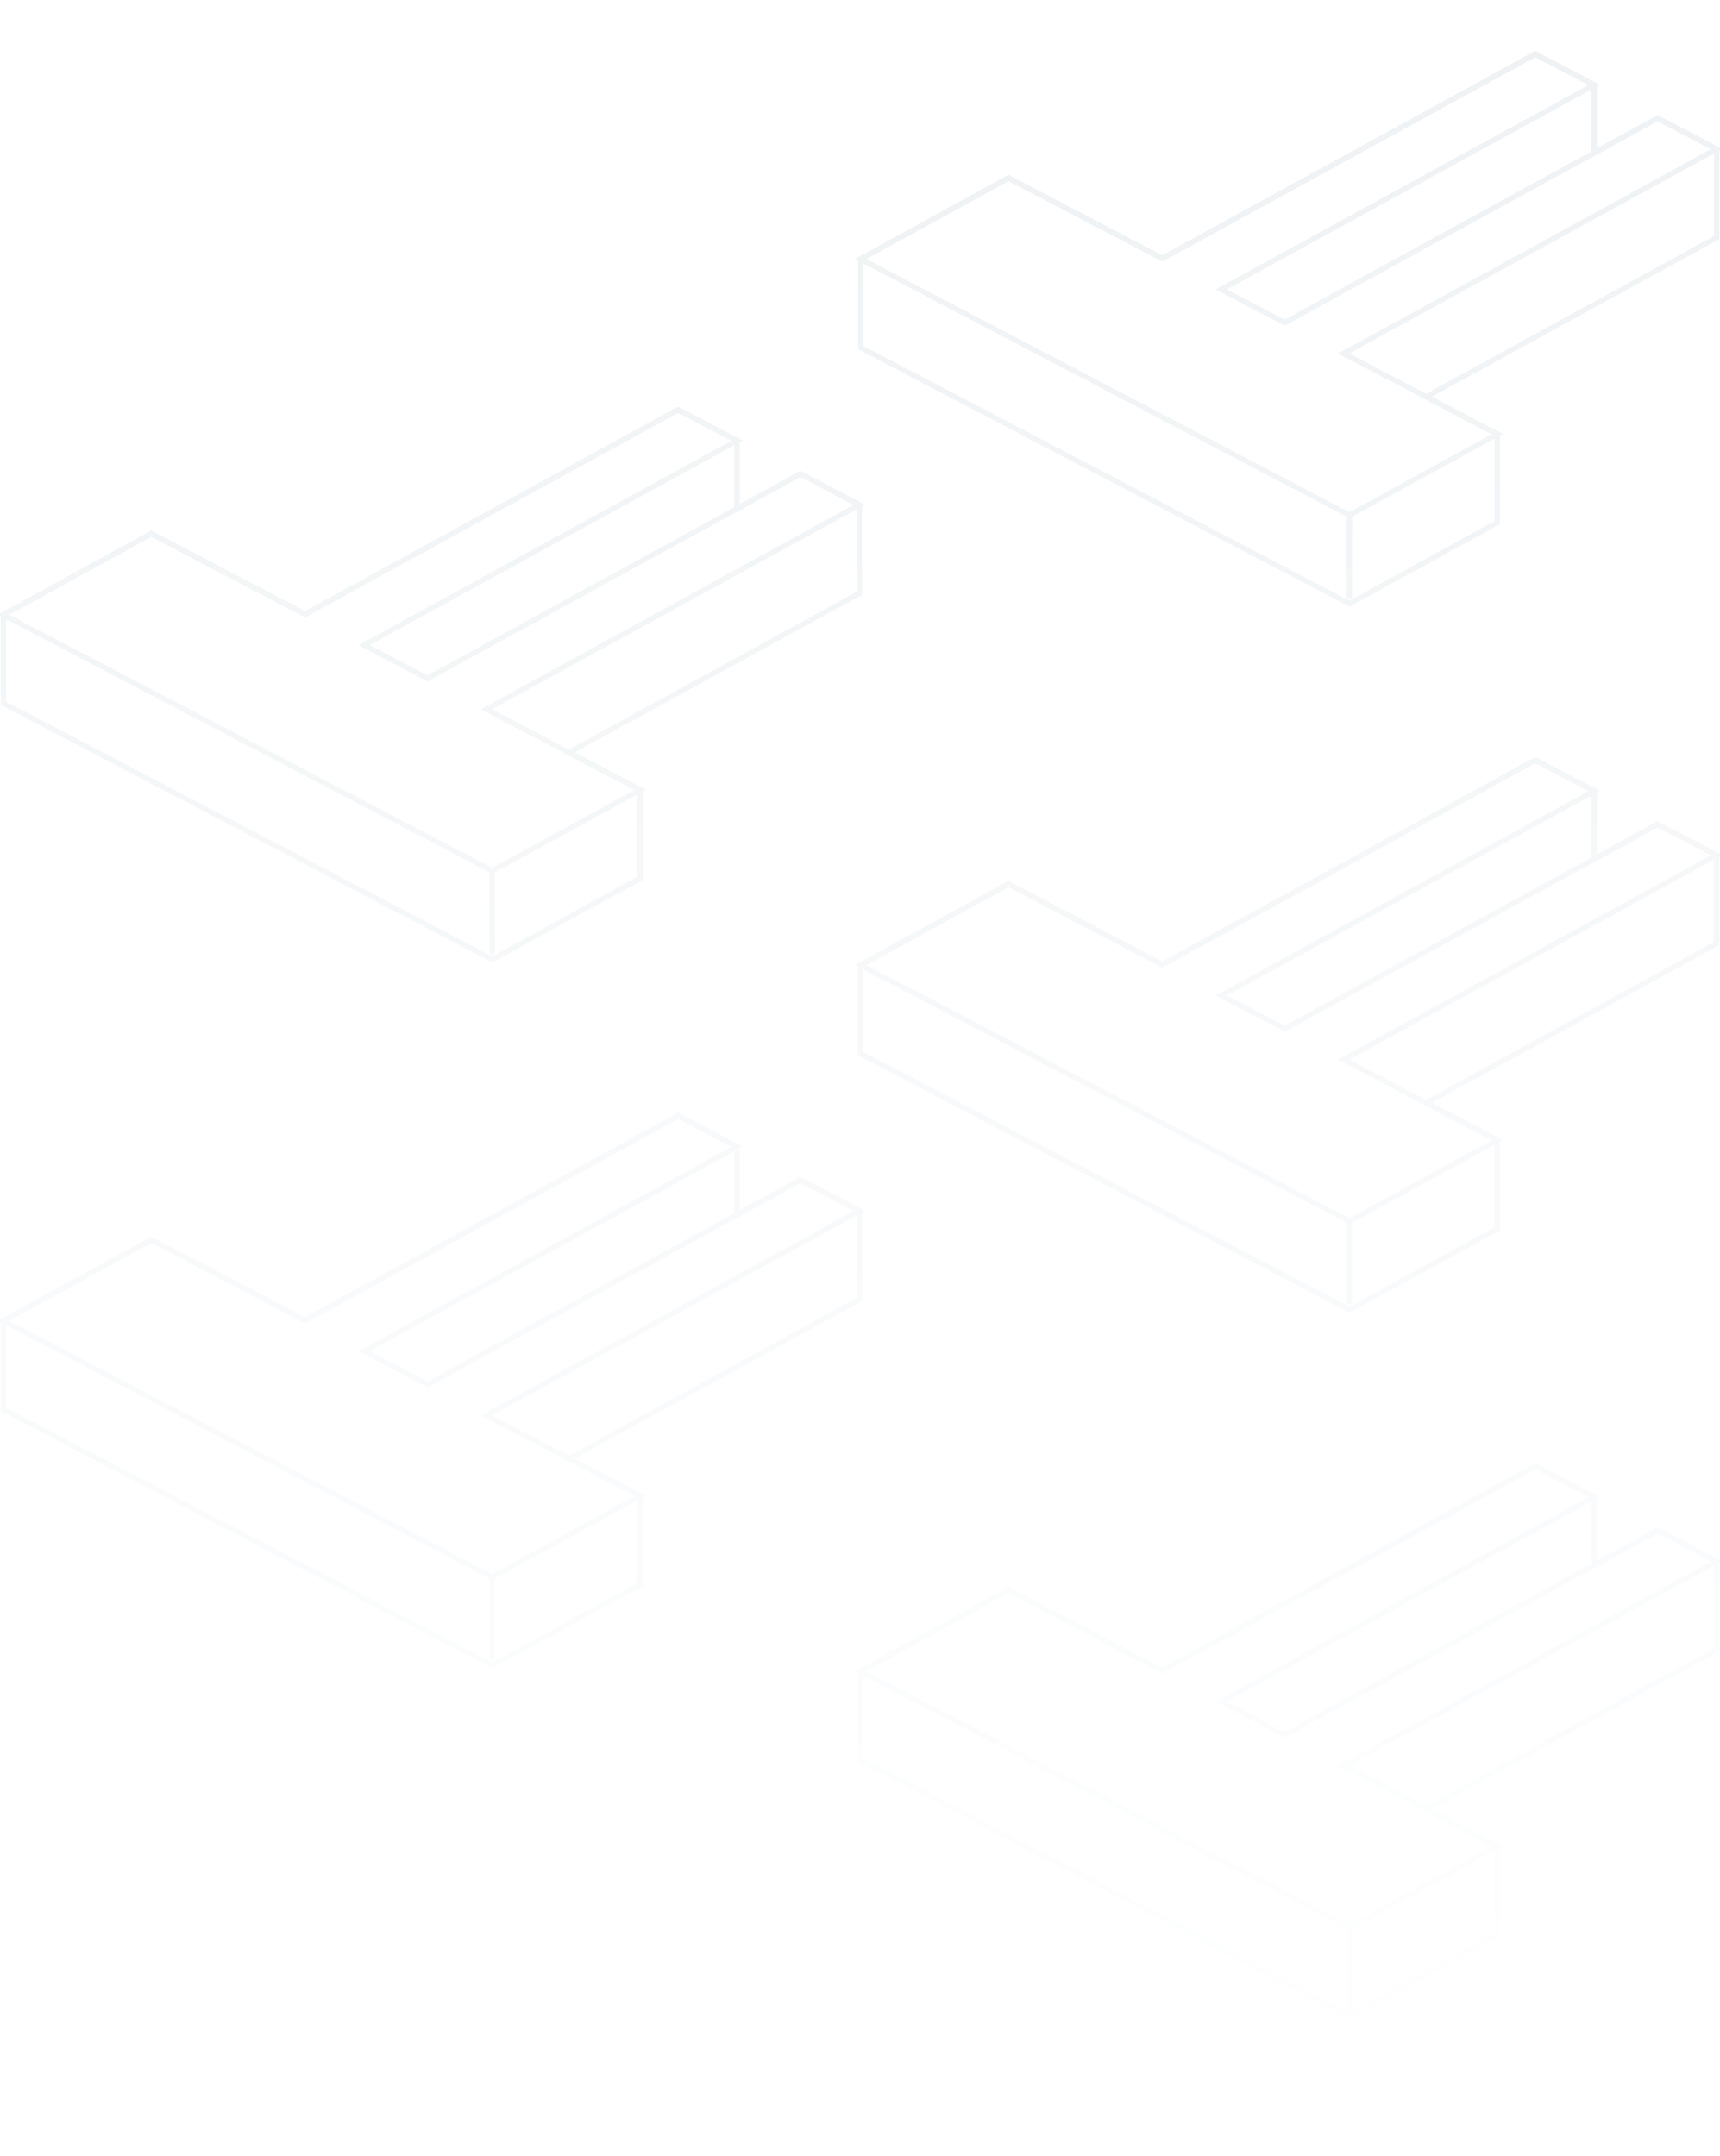
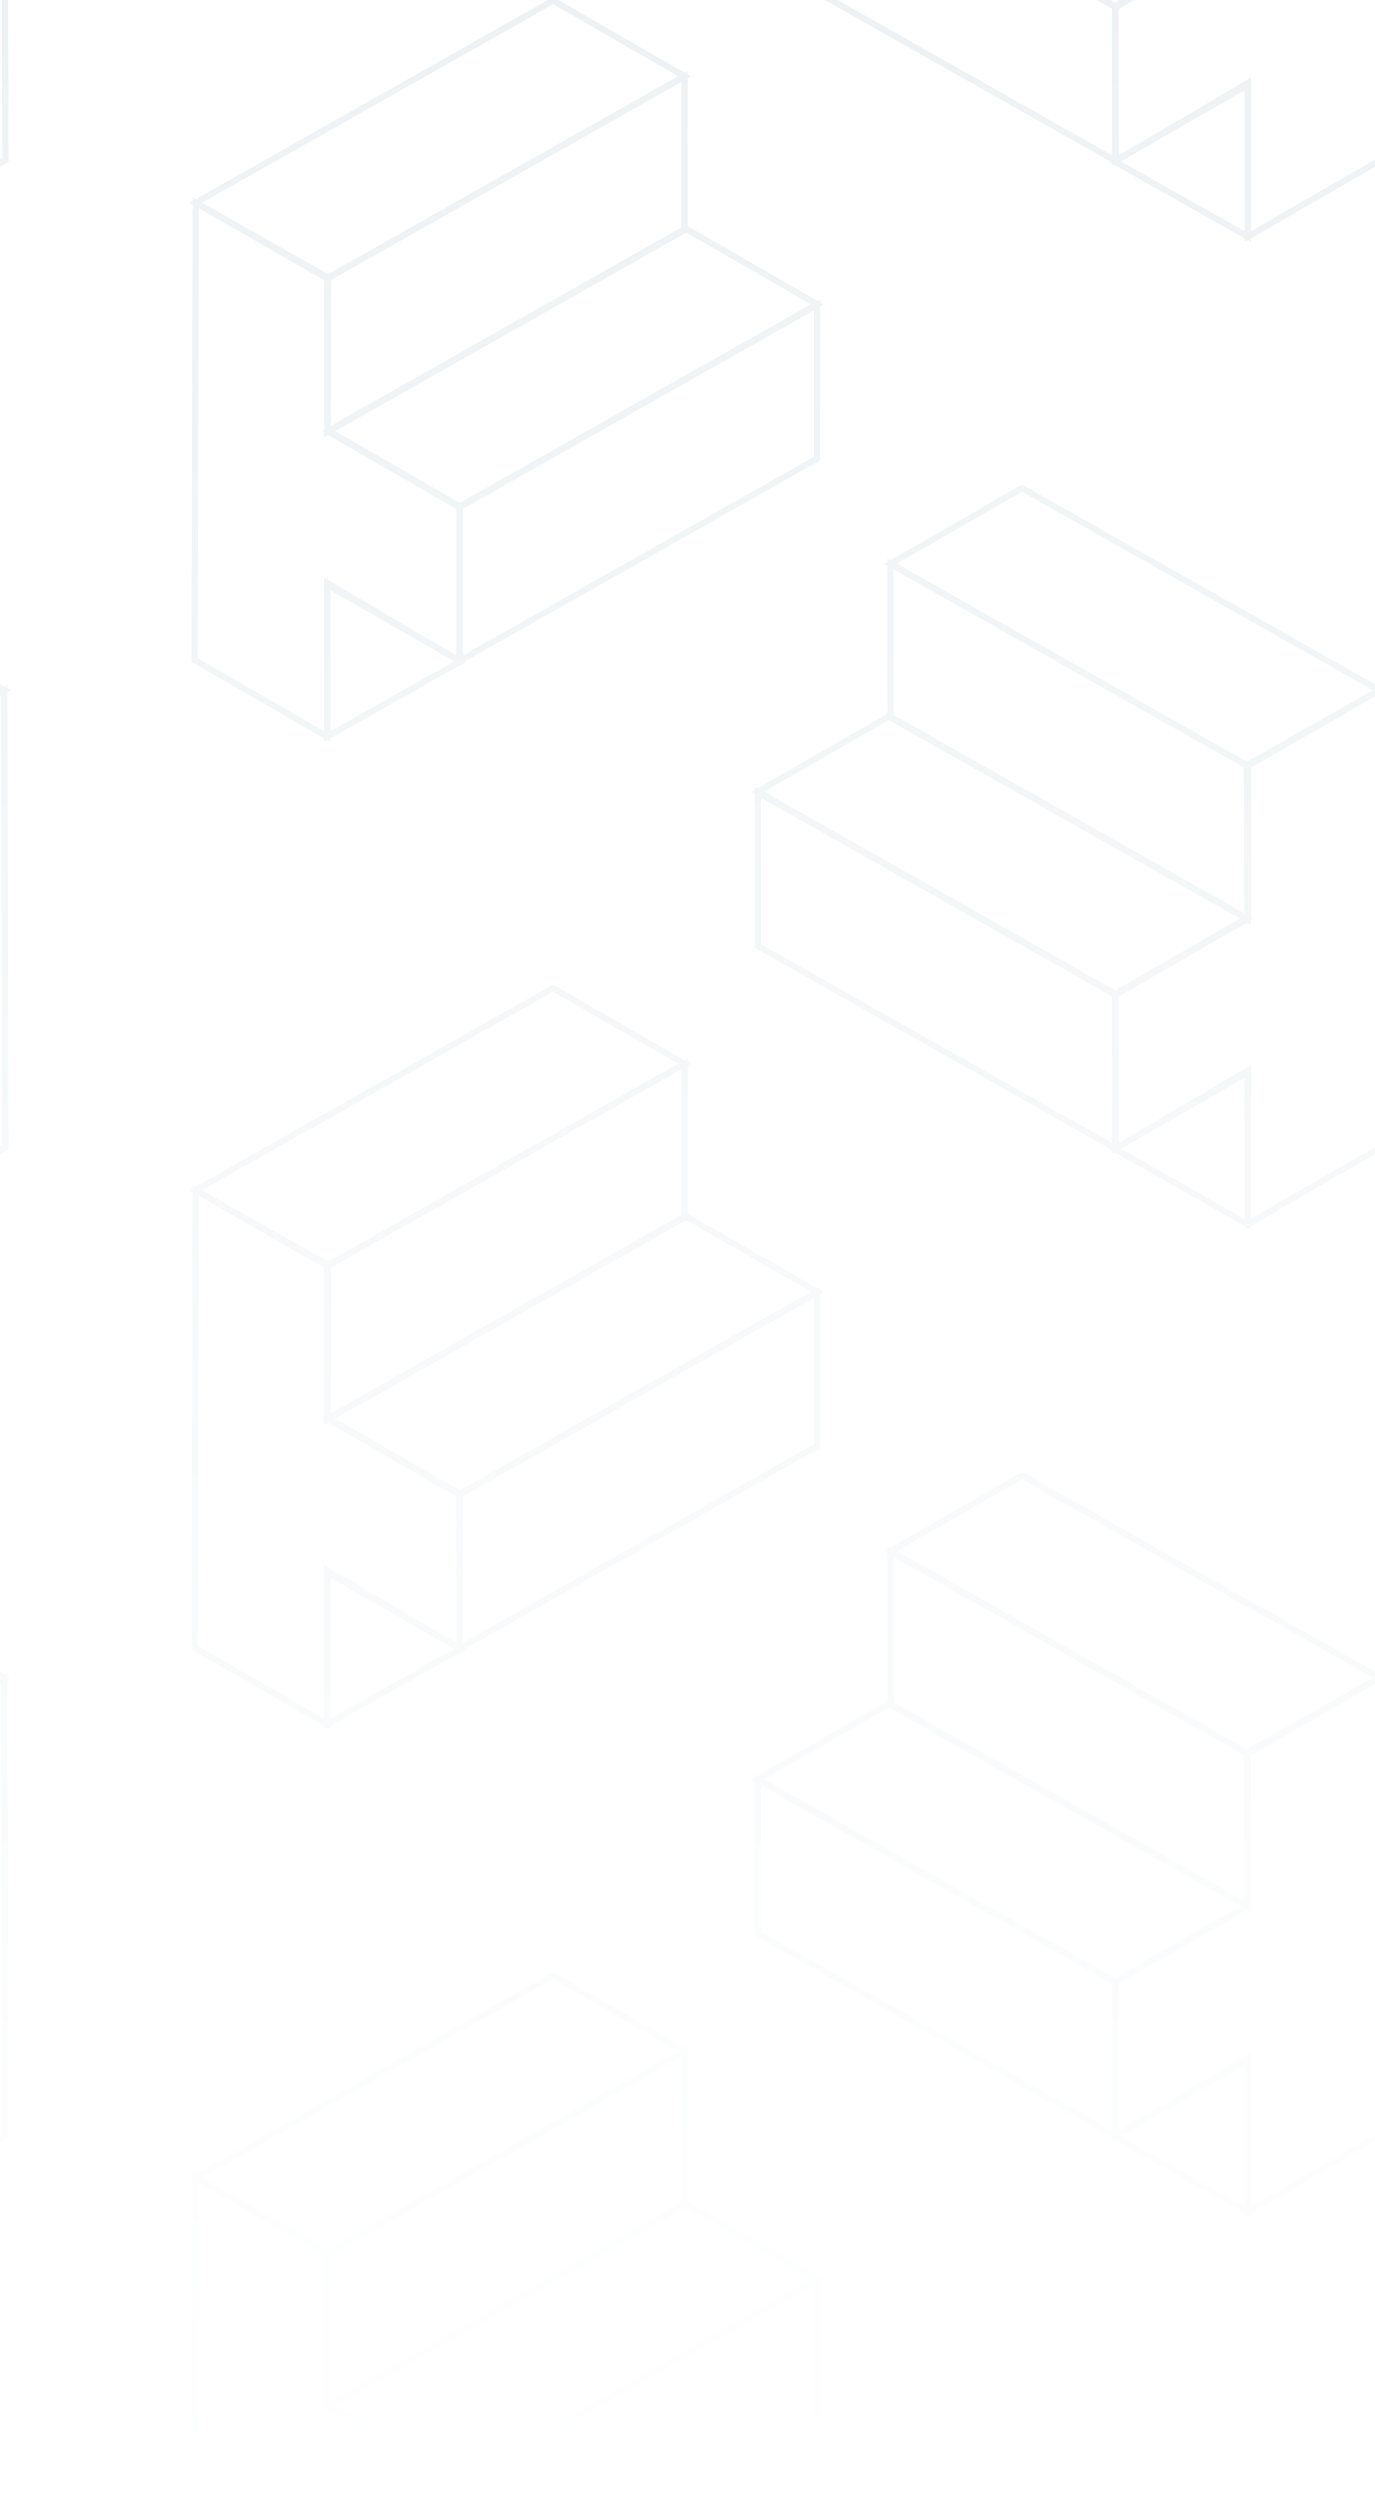
- <svg xmlns="http://www.w3.org/2000/svg" width="319px" height="400px" viewBox="0 0 319 400" version="1.1">
+ <svg xmlns="http://www.w3.org/2000/svg" width="220px" height="400px" viewBox="0 0 220 400" version="1.1">
  <defs>
-     <linearGradient x1="50%" y1="0%" x2="50%" y2="100%" id="linearGradient-1">
+     <linearGradient x1="50%" y1="-2.48949813e-15%" x2="50%" y2="100%" id="linearGradient-1">
      <stop stop-color="#FFFFFF" stop-opacity="0" offset="0%" />
      <stop stop-color="#FFFFFF" offset="100%" />
    </linearGradient>
  </defs>
  <g id="Page-1" stroke="none" stroke-width="1" fill="none" fill-rule="evenodd">
-     <g id="Pattern">
-       <g id="Group" transform="translate(0.636364, 207)">
-         <path d="M125.132,0.025 L55.946,37.961 L27.43,23.015 L-0,38.054 L-0,54.475 L90.67,102 L118.1,86.961 L118.1,70.54 L104.895,63.619 L158.77,34.077 L158.77,17.659 L147.836,11.925 L136.075,18.373 L136.069,5.756 L125.132,0.025 Z" id="Fill-1" stroke="#EEF2F4" />
-         <path d="M125.132,0.025 L55.946,37.961 L27.43,23.015 L-0,38.054 L90.67,85.579 L118.1,70.54 L89.584,55.594 L158.77,17.659 L147.836,11.925 L78.65,49.86 L66.883,43.692 L136.069,5.756 L125.132,0.025 Z" id="Fill-2" stroke="#EEF2F4" />
-         <path d="M90.671,85.578 L90.671,101.999 L118.101,86.96 L118.101,70.542 L90.671,85.578 Z M66.881,43.693 L78.648,49.862 L136.073,18.375 L136.068,5.758 L66.881,43.693 Z M89.585,55.594 L104.897,63.619 L158.772,34.077 L158.772,17.659 L89.585,55.594 Z" id="Fill-3" />
-         <rect id="Rectangle-569" fill="#EEF2F4" x="90.164" y="85" width="1" height="16" />
+     <g id="Pattern" transform="translate(-409, -80)">
+       <g id="Group" stroke="#EEF2F4">
+         <g id="Logo-Copy-91" transform="translate(360, 58.94737) scale(-1, 1) translate(-360, -58.94737) translate(310, 0)">
+           <path d="M21.501,44.436 L0.316,32.441 L0.133,105.599 L21.323,117.85 L21.35,93.576 L42.499,105.704 L42.563,81.182 L21.414,69.008 L21.501,44.436 Z" id="Fill-36" />
+           <path d="M78.708,36.573 L21.527,68.916 L42.561,81.03 L99.742,48.687 L78.708,36.573 Z M78.527,12.213 L57.493,0.098 L0.312,32.442 L21.346,44.556 L78.527,12.213 Z" id="Fill-39" />
+         </g>
+         <g id="Logo-Copy-90" transform="translate(440, 80)">
+           <path d="M21.347,93.274 L21.347,117.855 L42.637,105.849 L21.347,93.274 Z" id="Fill-35" />
+           <path d="M21.501,44.436 L0.316,32.441 L0.133,105.599 L21.323,117.85 L21.35,93.576 L42.499,105.704 L42.563,81.182 L21.414,69.008 L21.501,44.436 Z" id="Fill-36" />
+           <path d="M42.561,81.132 L42.561,105.714 L99.742,73.37 L99.742,48.789 L42.561,81.132 Z M78.527,12.213 L21.346,44.556 L21.346,69.137 L78.527,36.794 L78.527,12.213 Z" id="Fill-37" />
+           <path d="M78.708,36.573 L21.527,68.916 L42.561,81.03 L99.742,48.687 L78.708,36.573 Z M78.527,12.213 L57.493,0.098 L0.312,32.442 L21.346,44.556 L78.527,12.213 Z" id="Fill-39" />
+         </g>
+         <g id="Logo-Copy-89" transform="translate(360, 216.9474) scale(-1, 1) translate(-360, -216.9474) translate(310, 158)">
+           <path d="M21.501,44.436 L0.316,32.441 L0.133,105.599 L21.323,117.85 L21.35,93.576 L42.499,105.704 L42.563,81.182 L21.414,69.008 L21.501,44.436 Z" id="Fill-36" />
+           <path d="M78.708,36.573 L21.527,68.916 L42.561,81.03 L99.742,48.687 L78.708,36.573 Z M78.527,12.213 L57.493,0.098 L0.312,32.442 L21.346,44.556 L78.527,12.213 Z" id="Fill-39" />
+         </g>
+         <g id="Logo-Copy-94" transform="translate(580, 58.94737) scale(-1, 1) translate(-580, -58.94737) translate(530, 0)">
+           <path d="M21.347,93.274 L21.347,117.855 L42.637,105.849 L21.347,93.274 Z" id="Fill-35" />
+           <path d="M21.501,44.436 L0.316,32.441 L0.133,105.599 L21.323,117.85 L21.35,93.576 L42.499,105.704 L42.563,81.182 L21.414,69.008 L21.501,44.436 Z" id="Fill-36" />
+           <path d="M42.561,81.132 L42.561,105.714 L99.742,73.37 L99.742,48.789 L42.561,81.132 Z M78.527,12.213 L21.346,44.556 L21.346,69.137 L78.527,36.794 L78.527,12.213 Z" id="Fill-37" />
+           <path d="M78.708,36.573 L21.527,68.916 L42.561,81.03 L99.742,48.687 L78.708,36.573 Z M78.527,12.213 L57.493,0.098 L0.312,32.442 L21.346,44.556 L78.527,12.213 Z" id="Fill-39" />
+         </g>
+         <g id="Logo-Copy-92" transform="translate(580, 216.9474) scale(-1, 1) translate(-580, -216.9474) translate(530, 158)">
+           <path d="M21.347,93.274 L21.347,117.855 L42.637,105.849 L21.347,93.274 Z" id="Fill-35" />
+           <path d="M21.501,44.436 L0.316,32.441 L0.133,105.599 L21.323,117.85 L21.35,93.576 L42.499,105.704 L42.563,81.182 L21.414,69.008 L21.501,44.436 Z" id="Fill-36" />
+           <path d="M42.561,81.132 L42.561,105.714 L99.742,73.37 L99.742,48.789 L42.561,81.132 Z M78.527,12.213 L21.346,44.556 L21.346,69.137 L78.527,36.794 L78.527,12.213 Z" id="Fill-37" />
+           <path d="M78.708,36.573 L21.527,68.916 L42.561,81.03 L99.742,48.687 L78.708,36.573 Z M78.527,12.213 L57.493,0.098 L0.312,32.442 L21.346,44.556 L78.527,12.213 Z" id="Fill-39" />
+         </g>
+         <g id="Logo-Copy-90" transform="translate(440, 238)">
+           <path d="M21.347,93.274 L21.347,117.855 L42.637,105.849 L21.347,93.274 Z" id="Fill-35" />
+           <path d="M21.501,44.436 L0.316,32.441 L0.133,105.599 L21.323,117.85 L21.35,93.576 L42.499,105.704 L42.563,81.182 L21.414,69.008 L21.501,44.436 Z" id="Fill-36" />
+           <path d="M42.561,81.132 L42.561,105.714 L99.742,73.37 L99.742,48.789 L42.561,81.132 Z M78.527,12.213 L21.346,44.556 L21.346,69.137 L78.527,36.794 L78.527,12.213 Z" id="Fill-37" />
+           <path d="M78.708,36.573 L21.527,68.916 L42.561,81.03 L99.742,48.687 L78.708,36.573 Z M78.527,12.213 L57.493,0.098 L0.312,32.442 L21.346,44.556 L78.527,12.213 Z" id="Fill-39" />
+         </g>
+         <g id="Logo-Copy-89" transform="translate(360, 374.9474) scale(-1, 1) translate(-360, -374.9474) translate(310, 316)">
+           <path d="M21.501,44.436 L0.316,32.441 L0.133,105.599 L21.323,117.85 L21.35,93.576 L42.499,105.704 L42.563,81.182 L21.414,69.008 L21.501,44.436 Z" id="Fill-36" />
+           <path d="M78.708,36.573 L21.527,68.916 L42.561,81.03 L99.742,48.687 L78.708,36.573 Z M78.527,12.213 L57.493,0.098 L0.312,32.442 L21.346,44.556 L78.527,12.213 Z" id="Fill-39" />
+         </g>
+         <g id="Logo-Copy-92" transform="translate(580, 374.9474) scale(-1, 1) translate(-580, -374.9474) translate(530, 316)">
+           <path d="M21.347,93.274 L21.347,117.855 L42.637,105.849 L21.347,93.274 Z" id="Fill-35" />
+           <path d="M21.501,44.436 L0.316,32.441 L0.133,105.599 L21.323,117.85 L21.35,93.576 L42.499,105.704 L42.563,81.182 L21.414,69.008 L21.501,44.436 Z" id="Fill-36" />
+           <path d="M42.561,81.132 L42.561,105.714 L99.742,73.37 L99.742,48.789 L42.561,81.132 Z M78.527,12.213 L21.346,44.556 L21.346,69.137 L78.527,36.794 L78.527,12.213 Z" id="Fill-37" />
+           <path d="M78.708,36.573 L21.527,68.916 L42.561,81.03 L99.742,48.687 L78.708,36.573 Z M78.527,12.213 L57.493,0.098 L0.312,32.442 L21.346,44.556 L78.527,12.213 Z" id="Fill-39" />
+         </g>
+         <g id="Logo-Copy-131" transform="translate(440, 396)">
+           <path d="M21.501,44.436 L0.316,32.441 L0.133,105.599 L21.323,117.85 L21.35,93.576 L42.499,105.704 L42.563,81.182 L21.414,69.008 L21.501,44.436 Z" id="Fill-36" />
+           <path d="M42.561,81.132 L42.561,105.714 L99.742,73.37 L99.742,48.789 L42.561,81.132 Z M78.527,12.213 L21.346,44.556 L21.346,69.137 L78.527,36.794 L78.527,12.213 Z" id="Fill-37" />
+           <path d="M78.708,36.573 L21.527,68.916 L42.561,81.03 L99.742,48.687 L78.708,36.573 Z M78.527,12.213 L57.493,0.098 L0.312,32.442 L21.346,44.556 L78.527,12.213 Z" id="Fill-39" />
+         </g>
+         <g id="Logo-Copy-130" transform="translate(360, 532.9474) scale(-1, 1) translate(-360, -532.9474) translate(310, 474)">
+           <path d="M78.708,36.573 L21.527,68.916 L42.561,81.03 L99.742,48.687 L78.708,36.573 Z M78.527,12.213 L57.493,0.098 L0.312,32.442 L21.346,44.556 L78.527,12.213 Z" id="Fill-39" />
+         </g>
+         <g id="Logo-Copy-127" transform="translate(580, 532.9474) scale(-1, 1) translate(-580, -532.9474) translate(530, 474)">
+           <path d="M78.708,36.573 L21.527,68.916 L42.561,81.03 L99.742,48.687 L78.708,36.573 Z M78.527,12.213 L57.493,0.098 L0.312,32.442 L21.346,44.556 L78.527,12.213 Z" id="Fill-39" />
+         </g>
      </g>
-       <g id="Group" transform="translate(159.6364, 272)">
-         <path d="M125.132,0.025 L55.946,37.961 L27.43,23.015 L-0,38.054 L-0,54.475 L90.67,102 L118.1,86.961 L118.1,70.54 L104.895,63.619 L158.77,34.077 L158.77,17.659 L147.836,11.925 L136.075,18.373 L136.069,5.756 L125.132,0.025 Z" id="Fill-1" stroke="#EEF2F4" />
-         <path d="M125.132,0.025 L55.946,37.961 L27.43,23.015 L-0,38.054 L90.67,85.579 L118.1,70.54 L89.584,55.594 L158.77,17.659 L147.836,11.925 L78.65,49.86 L66.883,43.692 L136.069,5.756 L125.132,0.025 Z" id="Fill-2" stroke="#EEF2F4" />
-         <path d="M90.671,85.578 L90.671,101.999 L118.101,86.96 L118.101,70.542 L90.671,85.578 Z M66.881,43.693 L78.648,49.862 L136.073,18.375 L136.068,5.758 L66.881,43.693 Z M89.585,55.594 L104.897,63.619 L158.772,34.077 L158.772,17.659 L89.585,55.594 Z" id="Fill-3" />
-         <rect id="Rectangle-569" fill="#EEF2F4" x="90.164" y="85" width="1" height="16" />
-       </g>
-       <g id="Group" transform="translate(0.636364, 76)">
-         <path d="M125.132,0.025 L55.946,37.961 L27.43,23.015 L-0,38.054 L-0,54.475 L90.67,102 L118.1,86.961 L118.1,70.54 L104.895,63.619 L158.77,34.077 L158.77,17.659 L147.836,11.925 L136.075,18.373 L136.069,5.756 L125.132,0.025 Z" id="Fill-1" stroke="#EEF2F4" />
-         <path d="M125.132,0.025 L55.946,37.961 L27.43,23.015 L-0,38.054 L90.67,85.579 L118.1,70.54 L89.584,55.594 L158.77,17.659 L147.836,11.925 L78.65,49.86 L66.883,43.692 L136.069,5.756 L125.132,0.025 Z" id="Fill-2" stroke="#EEF2F4" />
-         <path d="M90.671,85.578 L90.671,101.999 L118.101,86.96 L118.101,70.542 L90.671,85.578 Z M66.881,43.693 L78.648,49.862 L136.073,18.375 L136.068,5.758 L66.881,43.693 Z M89.585,55.594 L104.897,63.619 L158.772,34.077 L158.772,17.659 L89.585,55.594 Z" id="Fill-3" />
-         <rect id="Rectangle-569" fill="#EEF2F4" x="90.164" y="85" width="1" height="16" />
-       </g>
-       <g id="Group" transform="translate(159.6364, 141)">
-         <path d="M125.132,0.025 L55.946,37.961 L27.43,23.015 L-0,38.054 L-0,54.475 L90.67,102 L118.1,86.961 L118.1,70.54 L104.895,63.619 L158.77,34.077 L158.77,17.659 L147.836,11.925 L136.075,18.373 L136.069,5.756 L125.132,0.025 Z" id="Fill-1" stroke="#EEF2F4" />
-         <path d="M125.132,0.025 L55.946,37.961 L27.43,23.015 L-0,38.054 L90.67,85.579 L118.1,70.54 L89.584,55.594 L158.77,17.659 L147.836,11.925 L78.65,49.86 L66.883,43.692 L136.069,5.756 L125.132,0.025 Z" id="Fill-2" stroke="#EEF2F4" />
-         <path d="M90.671,85.578 L90.671,101.999 L118.101,86.96 L118.101,70.542 L90.671,85.578 Z M66.881,43.693 L78.648,49.862 L136.073,18.375 L136.068,5.758 L66.881,43.693 Z M89.585,55.594 L104.897,63.619 L158.772,34.077 L158.772,17.659 L89.585,55.594 Z" id="Fill-3" />
-         <rect id="Rectangle-569" fill="#EEF2F4" x="90.164" y="85" width="1" height="16" />
-       </g>
-       <g id="Group" transform="translate(159.6364, 10)">
-         <path d="M125.132,0.025 L55.946,37.961 L27.43,23.015 L-0,38.054 L-0,54.475 L90.67,102 L118.1,86.961 L118.1,70.54 L104.895,63.619 L158.77,34.077 L158.77,17.659 L147.836,11.925 L136.075,18.373 L136.069,5.756 L125.132,0.025 Z" id="Fill-1" stroke="#EEF2F4" />
-         <path d="M125.132,0.025 L55.946,37.961 L27.43,23.015 L-0,38.054 L90.67,85.579 L118.1,70.54 L89.584,55.594 L158.77,17.659 L147.836,11.925 L78.65,49.86 L66.883,43.692 L136.069,5.756 L125.132,0.025 Z" id="Fill-2" stroke="#EEF2F4" />
-         <path d="M90.671,85.578 L90.671,101.999 L118.101,86.96 L118.101,70.542 L90.671,85.578 Z M66.881,43.693 L78.648,49.862 L136.073,18.375 L136.068,5.758 L66.881,43.693 Z M89.585,55.594 L104.897,63.619 L158.772,34.077 L158.772,17.659 L89.585,55.594 Z" id="Fill-3" />
-         <rect id="Rectangle-569" fill="#EEF2F4" x="90.164" y="85" width="1" height="16" />
-       </g>
-       <rect id="Mask" fill="url(#linearGradient-1)" x="0" y="0" width="319" height="400" />
+       <rect id="Mask-Copy" fill="url(#linearGradient-1)" x="409" y="80" width="220" height="400" />
    </g>
  </g>
</svg>
